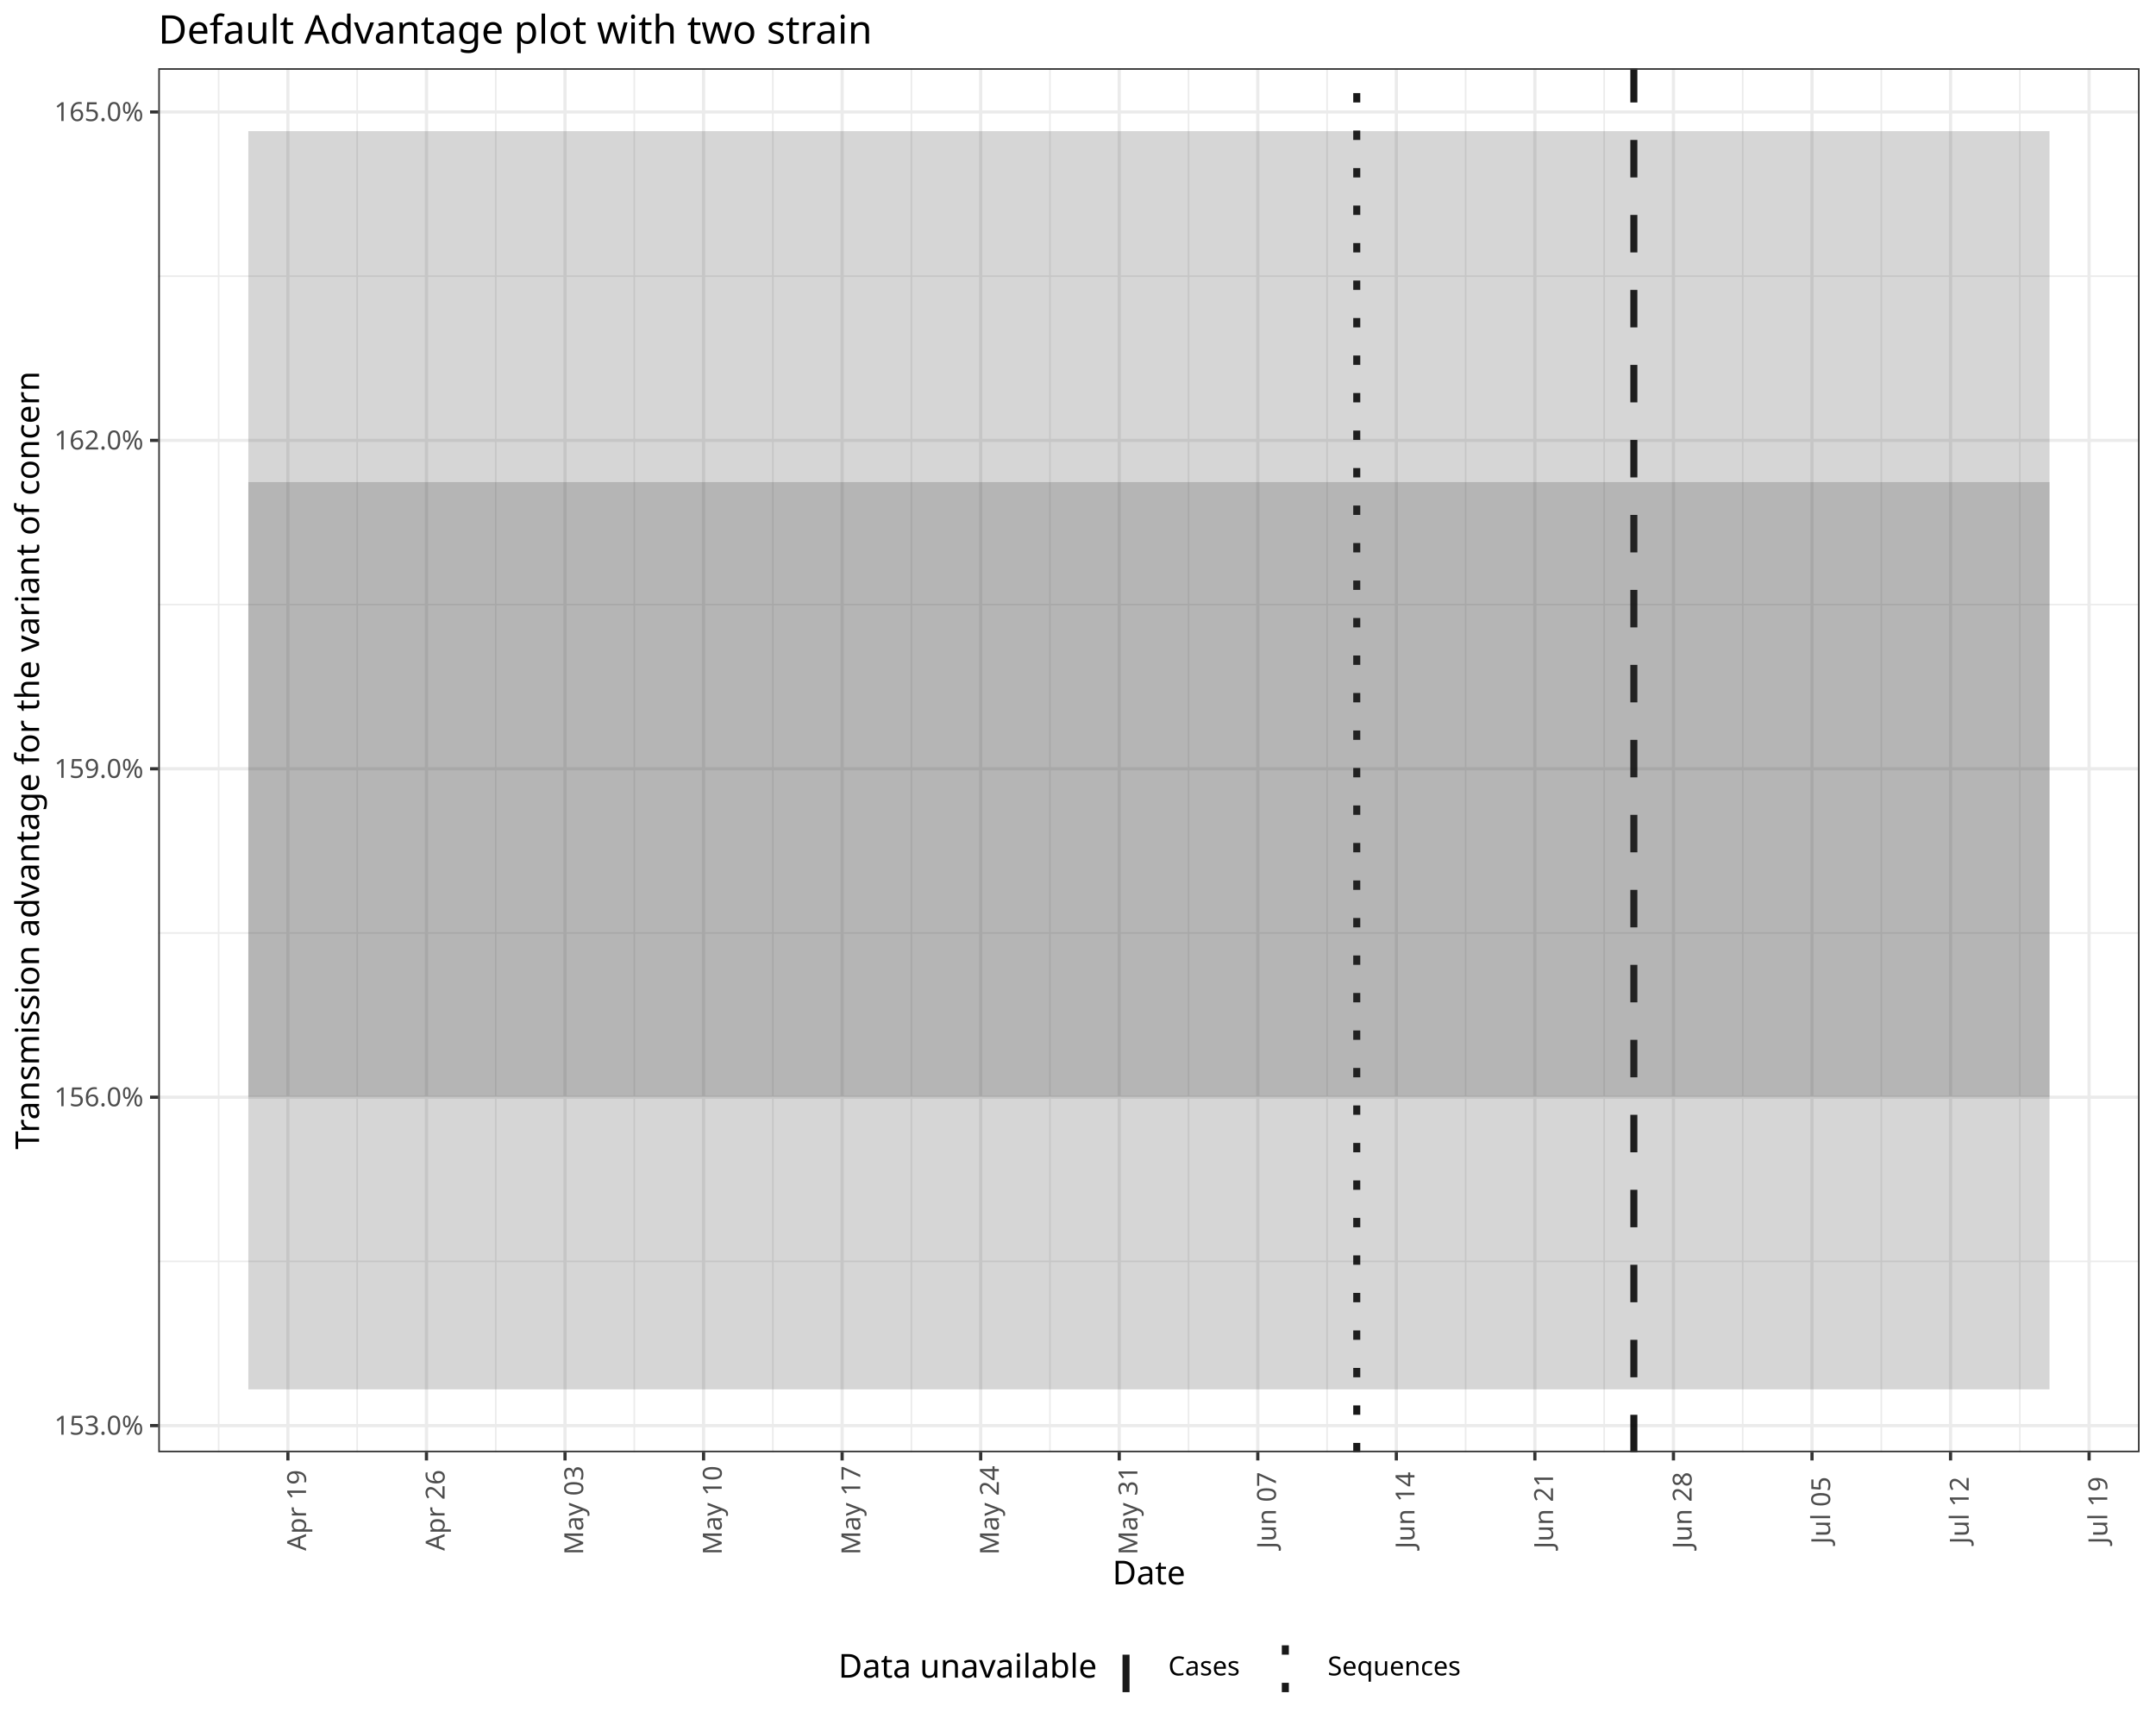
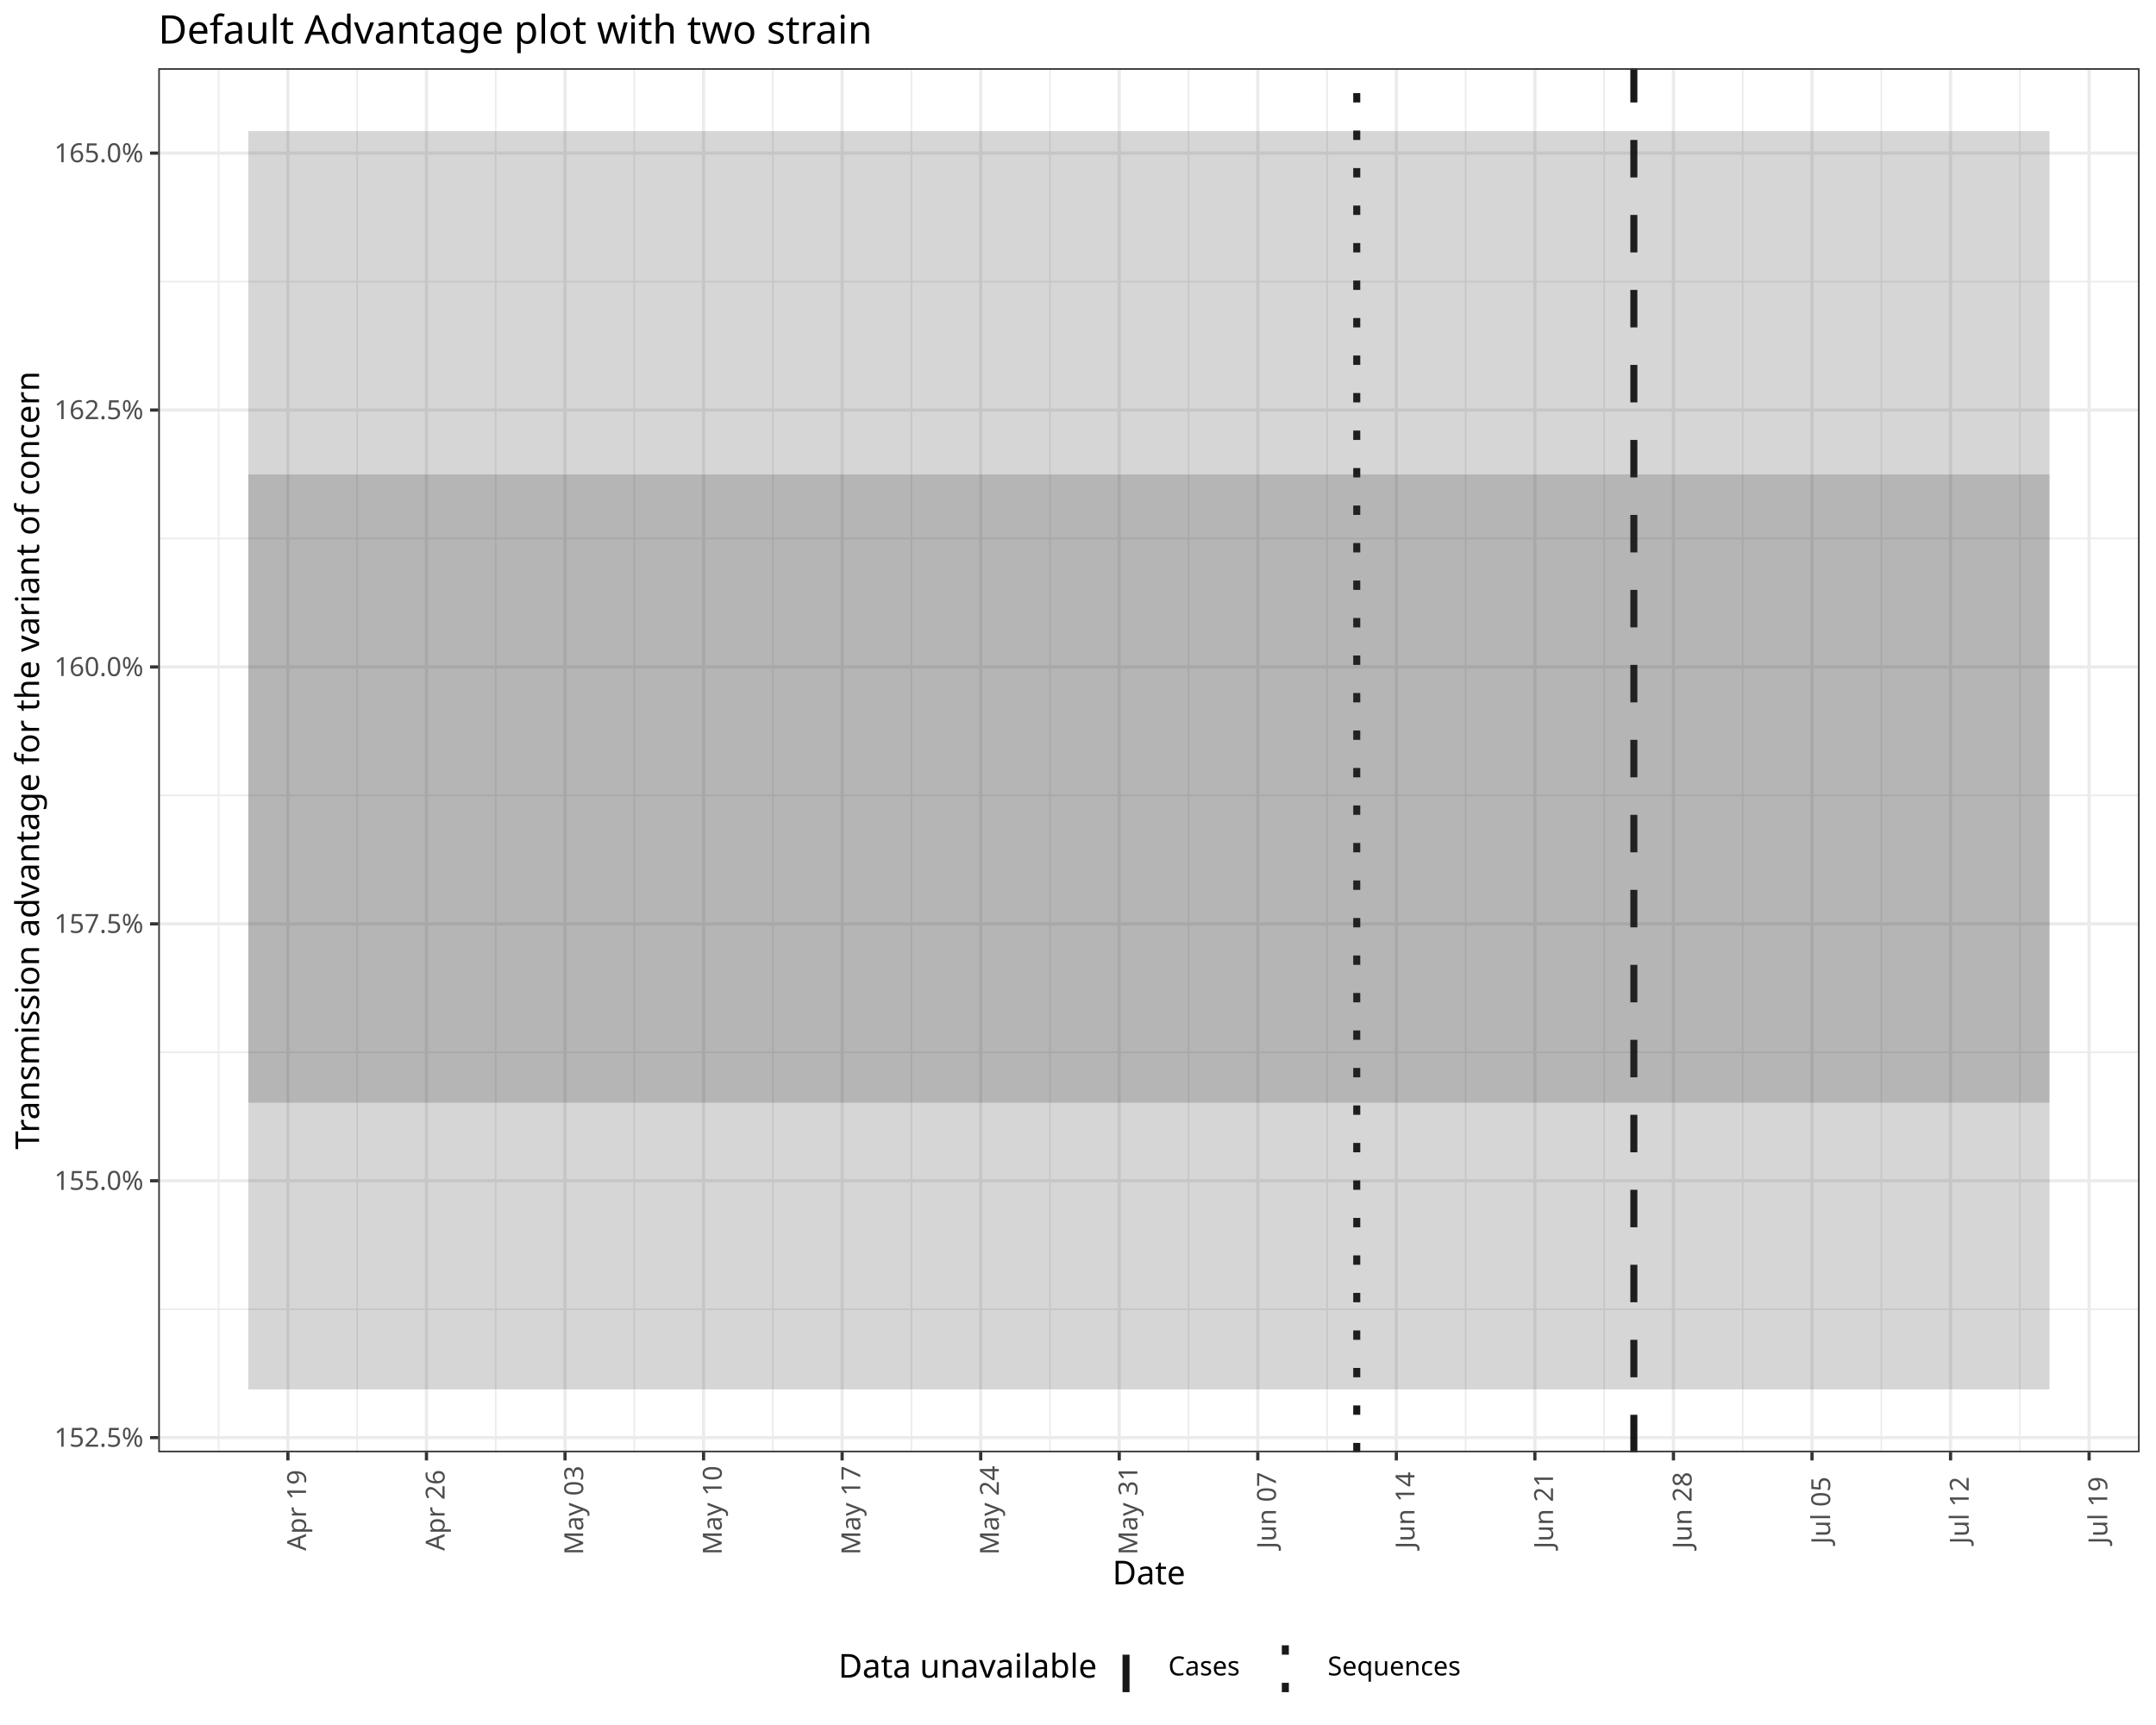
<svg xmlns="http://www.w3.org/2000/svg" class="svglite" data-engine-version="2.0" width="720.00pt" height="576.00pt" viewBox="0 0 720.00 576.00">
  <defs>
    <style type="text/css">
    .svglite line, .svglite polyline, .svglite polygon, .svglite path, .svglite rect, .svglite circle {
      fill: none;
      stroke: #000000;
      stroke-linecap: round;
      stroke-linejoin: round;
      stroke-miterlimit: 10.00;
    }
  </style>
  </defs>
  <rect width="100%" height="100%" style="stroke: none; fill: #FFFFFF;" />
  <defs>
    <clipPath id="cpMC4wMHw3MjAuMDB8MC4wMHw1NzYuMDA=">
      <rect x="0.00" y="0.00" width="720.00" height="576.00" />
    </clipPath>
  </defs>
  <g clip-path="url(#cpMC4wMHw3MjAuMDB8MC4wMHw1NzYuMDA=)">
    <rect x="0.00" y="0.00" width="720.00" height="576.00" style="stroke-width: 1.07; stroke: #FFFFFF; fill: #FFFFFF;" />
  </g>
  <defs>
    <clipPath id="cpNTIuODV8NzE0LjUyfDIyLjc4fDQ4NC45Mw==">
      <rect x="52.85" y="22.78" width="661.67" height="462.15" />
    </clipPath>
  </defs>
  <g clip-path="url(#cpNTIuODV8NzE0LjUyfDIyLjc4fDQ4NC45Mw==)">
    <rect x="52.85" y="22.78" width="661.67" height="462.15" style="stroke-width: 1.07; stroke: none; fill: #FFFFFF;" />
-     <polyline points="52.85,421.19 714.52,421.19 " style="stroke-width: 0.53; stroke: #EBEBEB; stroke-linecap: butt;" />
-     <polyline points="52.85,311.54 714.52,311.54 " style="stroke-width: 0.53; stroke: #EBEBEB; stroke-linecap: butt;" />
-     <polyline points="52.85,201.88 714.52,201.88 " style="stroke-width: 0.53; stroke: #EBEBEB; stroke-linecap: butt;" />
-     <polyline points="52.85,92.22 714.52,92.22 " style="stroke-width: 0.53; stroke: #EBEBEB; stroke-linecap: butt;" />
+     <polyline points="52.85,437.16 714.52,437.16 " style="stroke-width: 0.53; stroke: #EBEBEB; stroke-linecap: butt;" />
+     <polyline points="52.85,351.38 714.52,351.38 " style="stroke-width: 0.53; stroke: #EBEBEB; stroke-linecap: butt;" />
+     <polyline points="52.85,265.59 714.52,265.59 " style="stroke-width: 0.53; stroke: #EBEBEB; stroke-linecap: butt;" />
+     <polyline points="52.85,179.81 714.52,179.81 " style="stroke-width: 0.53; stroke: #EBEBEB; stroke-linecap: butt;" />
+     <polyline points="52.85,94.03 714.52,94.03 " style="stroke-width: 0.53; stroke: #EBEBEB; stroke-linecap: butt;" />
    <polyline points="73.01,484.93 73.01,22.78 " style="stroke-width: 0.53; stroke: #EBEBEB; stroke-linecap: butt;" />
    <polyline points="119.28,484.93 119.28,22.78 " style="stroke-width: 0.53; stroke: #EBEBEB; stroke-linecap: butt;" />
    <polyline points="165.55,484.93 165.55,22.78 " style="stroke-width: 0.53; stroke: #EBEBEB; stroke-linecap: butt;" />
    <polyline points="211.82,484.93 211.82,22.78 " style="stroke-width: 0.53; stroke: #EBEBEB; stroke-linecap: butt;" />
    <polyline points="258.10,484.93 258.10,22.78 " style="stroke-width: 0.53; stroke: #EBEBEB; stroke-linecap: butt;" />
    <polyline points="304.37,484.93 304.37,22.78 " style="stroke-width: 0.53; stroke: #EBEBEB; stroke-linecap: butt;" />
    <polyline points="350.64,484.93 350.64,22.78 " style="stroke-width: 0.53; stroke: #EBEBEB; stroke-linecap: butt;" />
    <polyline points="396.91,484.93 396.91,22.78 " style="stroke-width: 0.53; stroke: #EBEBEB; stroke-linecap: butt;" />
    <polyline points="443.18,484.93 443.18,22.78 " style="stroke-width: 0.53; stroke: #EBEBEB; stroke-linecap: butt;" />
    <polyline points="489.45,484.93 489.45,22.78 " style="stroke-width: 0.53; stroke: #EBEBEB; stroke-linecap: butt;" />
    <polyline points="535.72,484.93 535.72,22.78 " style="stroke-width: 0.53; stroke: #EBEBEB; stroke-linecap: butt;" />
    <polyline points="581.99,484.93 581.99,22.78 " style="stroke-width: 0.53; stroke: #EBEBEB; stroke-linecap: butt;" />
    <polyline points="628.26,484.93 628.26,22.78 " style="stroke-width: 0.53; stroke: #EBEBEB; stroke-linecap: butt;" />
    <polyline points="674.53,484.93 674.53,22.78 " style="stroke-width: 0.53; stroke: #EBEBEB; stroke-linecap: butt;" />
-     <polyline points="52.85,476.02 714.52,476.02 " style="stroke-width: 1.07; stroke: #EBEBEB; stroke-linecap: butt;" />
-     <polyline points="52.85,366.37 714.52,366.37 " style="stroke-width: 1.07; stroke: #EBEBEB; stroke-linecap: butt;" />
-     <polyline points="52.85,256.71 714.52,256.71 " style="stroke-width: 1.07; stroke: #EBEBEB; stroke-linecap: butt;" />
-     <polyline points="52.85,147.05 714.52,147.05 " style="stroke-width: 1.07; stroke: #EBEBEB; stroke-linecap: butt;" />
-     <polyline points="52.85,37.39 714.52,37.39 " style="stroke-width: 1.07; stroke: #EBEBEB; stroke-linecap: butt;" />
+     <polyline points="52.85,480.05 714.52,480.05 " style="stroke-width: 1.07; stroke: #EBEBEB; stroke-linecap: butt;" />
+     <polyline points="52.85,394.27 714.52,394.27 " style="stroke-width: 1.07; stroke: #EBEBEB; stroke-linecap: butt;" />
+     <polyline points="52.85,308.48 714.52,308.48 " style="stroke-width: 1.07; stroke: #EBEBEB; stroke-linecap: butt;" />
+     <polyline points="52.85,222.70 714.52,222.70 " style="stroke-width: 1.07; stroke: #EBEBEB; stroke-linecap: butt;" />
+     <polyline points="52.85,136.92 714.52,136.92 " style="stroke-width: 1.07; stroke: #EBEBEB; stroke-linecap: butt;" />
+     <polyline points="52.85,51.13 714.52,51.13 " style="stroke-width: 1.07; stroke: #EBEBEB; stroke-linecap: butt;" />
    <polyline points="96.15,484.93 96.15,22.78 " style="stroke-width: 1.07; stroke: #EBEBEB; stroke-linecap: butt;" />
    <polyline points="142.42,484.93 142.42,22.78 " style="stroke-width: 1.07; stroke: #EBEBEB; stroke-linecap: butt;" />
    <polyline points="188.69,484.93 188.69,22.78 " style="stroke-width: 1.07; stroke: #EBEBEB; stroke-linecap: butt;" />
    <polyline points="234.96,484.93 234.96,22.78 " style="stroke-width: 1.07; stroke: #EBEBEB; stroke-linecap: butt;" />
    <polyline points="281.23,484.93 281.23,22.78 " style="stroke-width: 1.07; stroke: #EBEBEB; stroke-linecap: butt;" />
    <polyline points="327.50,484.93 327.50,22.78 " style="stroke-width: 1.07; stroke: #EBEBEB; stroke-linecap: butt;" />
    <polyline points="373.77,484.93 373.77,22.78 " style="stroke-width: 1.07; stroke: #EBEBEB; stroke-linecap: butt;" />
    <polyline points="420.04,484.93 420.04,22.78 " style="stroke-width: 1.07; stroke: #EBEBEB; stroke-linecap: butt;" />
    <polyline points="466.31,484.93 466.31,22.78 " style="stroke-width: 1.07; stroke: #EBEBEB; stroke-linecap: butt;" />
    <polyline points="512.58,484.93 512.58,22.78 " style="stroke-width: 1.07; stroke: #EBEBEB; stroke-linecap: butt;" />
    <polyline points="558.85,484.93 558.85,22.78 " style="stroke-width: 1.07; stroke: #EBEBEB; stroke-linecap: butt;" />
    <polyline points="605.12,484.93 605.12,22.78 " style="stroke-width: 1.07; stroke: #EBEBEB; stroke-linecap: butt;" />
    <polyline points="651.39,484.93 651.39,22.78 " style="stroke-width: 1.07; stroke: #EBEBEB; stroke-linecap: butt;" />
    <polyline points="697.66,484.93 697.66,22.78 " style="stroke-width: 1.07; stroke: #EBEBEB; stroke-linecap: butt;" />
    <line x1="545.63" y1="484.93" x2="545.63" y2="22.78" style="stroke-width: 2.35; stroke: #000000; stroke-opacity: 0.90; stroke-dasharray: 12.52,12.52; stroke-linecap: butt;" />
    <line x1="453.09" y1="484.93" x2="453.09" y2="22.78" style="stroke-width: 2.35; stroke: #000000; stroke-opacity: 0.90; stroke-dasharray: 3.13,9.39; stroke-linecap: butt;" />
    <polygon points="82.93,43.79 129.20,43.79 175.47,43.79 221.74,43.79 268.01,43.79 314.28,43.79 360.55,43.79 406.82,43.79 453.09,43.79 499.36,43.79 545.63,43.79 591.90,43.79 638.17,43.79 684.44,43.79 684.44,463.93 638.17,463.93 591.90,463.93 545.63,463.93 499.36,463.93 453.09,463.93 406.82,463.93 360.55,463.93 314.28,463.93 268.01,463.93 221.74,463.93 175.47,463.93 129.20,463.93 82.93,463.93 " style="stroke-width: 0.00; stroke: none; fill: #333333; fill-opacity: 0.20;" />
    <polyline points="82.93,43.79 129.20,43.79 175.47,43.79 221.74,43.79 268.01,43.79 314.28,43.79 360.55,43.79 406.82,43.79 453.09,43.79 499.36,43.79 545.63,43.79 591.90,43.79 638.17,43.79 684.44,43.79 " style="stroke-width: 0.43; stroke: none;" />
    <polyline points="684.44,463.93 638.17,463.93 591.90,463.93 545.63,463.93 499.36,463.93 453.09,463.93 406.82,463.93 360.55,463.93 314.28,463.93 268.01,463.93 221.74,463.93 175.47,463.93 129.20,463.93 82.93,463.93 " style="stroke-width: 0.43; stroke: none;" />
-     <polygon points="82.93,160.98 129.20,160.98 175.47,160.98 221.74,160.98 268.01,160.98 314.28,160.98 360.55,160.98 406.82,160.98 453.09,160.98 499.36,160.98 545.63,160.98 591.90,160.98 638.17,160.98 684.44,160.98 684.44,366.20 638.17,366.20 591.90,366.20 545.63,366.20 499.36,366.20 453.09,366.20 406.82,366.20 360.55,366.20 314.28,366.20 268.01,366.20 221.74,366.20 175.47,366.20 129.20,366.20 82.93,366.20 " style="stroke-width: 0.00; stroke: none; fill: #333333; fill-opacity: 0.20;" />
-     <polyline points="82.93,160.98 129.20,160.98 175.47,160.98 221.74,160.98 268.01,160.98 314.28,160.98 360.55,160.98 406.82,160.98 453.09,160.98 499.36,160.98 545.63,160.98 591.90,160.98 638.17,160.98 684.44,160.98 " style="stroke-width: 1.07; stroke: none;" />
-     <polyline points="684.44,366.20 638.17,366.20 591.90,366.20 545.63,366.20 499.36,366.20 453.09,366.20 406.82,366.20 360.55,366.20 314.28,366.20 268.01,366.20 221.74,366.20 175.47,366.20 129.20,366.20 82.93,366.20 " style="stroke-width: 1.07; stroke: none;" />
+     <polygon points="82.93,158.43 129.20,158.43 175.47,158.43 221.74,158.43 268.01,158.43 314.28,158.43 360.55,158.43 406.82,158.43 453.09,158.43 499.36,158.43 545.63,158.43 591.90,158.43 638.17,158.43 684.44,158.43 684.44,368.21 638.17,368.21 591.90,368.21 545.63,368.21 499.36,368.21 453.09,368.21 406.82,368.21 360.55,368.21 314.28,368.21 268.01,368.21 221.74,368.21 175.47,368.21 129.20,368.21 82.93,368.21 " style="stroke-width: 0.00; stroke: none; fill: #333333; fill-opacity: 0.20;" />
+     <polyline points="82.93,158.43 129.20,158.43 175.47,158.43 221.74,158.43 268.01,158.43 314.28,158.43 360.55,158.43 406.82,158.43 453.09,158.43 499.36,158.43 545.63,158.43 591.90,158.43 638.17,158.43 684.44,158.43 " style="stroke-width: 1.07; stroke: none;" />
+     <polyline points="684.44,368.21 638.17,368.21 591.90,368.21 545.63,368.21 499.36,368.21 453.09,368.21 406.82,368.21 360.55,368.21 314.28,368.21 268.01,368.21 221.74,368.21 175.47,368.21 129.20,368.21 82.93,368.21 " style="stroke-width: 1.07; stroke: none;" />
    <rect x="52.85" y="22.78" width="661.67" height="462.15" style="stroke-width: 1.07; stroke: #333333;" />
  </g>
  <g clip-path="url(#cpMC4wMHw3MjAuMDB8MC4wMHw1NzYuMDA=)">
-     <text x="47.92" y="479.05" text-anchor="end" style="font-size: 8.80px; fill: #4D4D4D; font-family: sans;" textLength="29.85px" lengthAdjust="spacingAndGlyphs">153.0%</text>
-     <text x="47.92" y="369.39" text-anchor="end" style="font-size: 8.80px; fill: #4D4D4D; font-family: sans;" textLength="29.85px" lengthAdjust="spacingAndGlyphs">156.0%</text>
-     <text x="47.92" y="259.74" text-anchor="end" style="font-size: 8.80px; fill: #4D4D4D; font-family: sans;" textLength="29.85px" lengthAdjust="spacingAndGlyphs">159.0%</text>
-     <text x="47.92" y="150.08" text-anchor="end" style="font-size: 8.80px; fill: #4D4D4D; font-family: sans;" textLength="29.85px" lengthAdjust="spacingAndGlyphs">162.0%</text>
-     <text x="47.92" y="40.42" text-anchor="end" style="font-size: 8.80px; fill: #4D4D4D; font-family: sans;" textLength="29.85px" lengthAdjust="spacingAndGlyphs">165.0%</text>
-     <polyline points="50.11,476.02 52.85,476.02 " style="stroke-width: 1.07; stroke: #333333; stroke-linecap: butt;" />
-     <polyline points="50.11,366.37 52.85,366.37 " style="stroke-width: 1.07; stroke: #333333; stroke-linecap: butt;" />
-     <polyline points="50.11,256.71 52.85,256.71 " style="stroke-width: 1.07; stroke: #333333; stroke-linecap: butt;" />
-     <polyline points="50.11,147.05 52.85,147.05 " style="stroke-width: 1.07; stroke: #333333; stroke-linecap: butt;" />
-     <polyline points="50.11,37.39 52.85,37.39 " style="stroke-width: 1.07; stroke: #333333; stroke-linecap: butt;" />
+     <text x="47.92" y="483.08" text-anchor="end" style="font-size: 8.80px; fill: #4D4D4D; font-family: sans;" textLength="29.85px" lengthAdjust="spacingAndGlyphs">152.5%</text>
+     <text x="47.92" y="397.30" text-anchor="end" style="font-size: 8.80px; fill: #4D4D4D; font-family: sans;" textLength="29.85px" lengthAdjust="spacingAndGlyphs">155.0%</text>
+     <text x="47.92" y="311.51" text-anchor="end" style="font-size: 8.80px; fill: #4D4D4D; font-family: sans;" textLength="29.85px" lengthAdjust="spacingAndGlyphs">157.5%</text>
+     <text x="47.92" y="225.73" text-anchor="end" style="font-size: 8.80px; fill: #4D4D4D; font-family: sans;" textLength="29.85px" lengthAdjust="spacingAndGlyphs">160.0%</text>
+     <text x="47.92" y="139.95" text-anchor="end" style="font-size: 8.80px; fill: #4D4D4D; font-family: sans;" textLength="29.85px" lengthAdjust="spacingAndGlyphs">162.5%</text>
+     <text x="47.92" y="54.16" text-anchor="end" style="font-size: 8.80px; fill: #4D4D4D; font-family: sans;" textLength="29.85px" lengthAdjust="spacingAndGlyphs">165.0%</text>
+     <polyline points="50.11,480.05 52.85,480.05 " style="stroke-width: 1.07; stroke: #333333; stroke-linecap: butt;" />
+     <polyline points="50.11,394.27 52.85,394.27 " style="stroke-width: 1.07; stroke: #333333; stroke-linecap: butt;" />
+     <polyline points="50.11,308.48 52.85,308.48 " style="stroke-width: 1.07; stroke: #333333; stroke-linecap: butt;" />
+     <polyline points="50.11,222.70 52.85,222.70 " style="stroke-width: 1.07; stroke: #333333; stroke-linecap: butt;" />
+     <polyline points="50.11,136.92 52.85,136.92 " style="stroke-width: 1.07; stroke: #333333; stroke-linecap: butt;" />
+     <polyline points="50.11,51.13 52.85,51.13 " style="stroke-width: 1.07; stroke: #333333; stroke-linecap: butt;" />
    <polyline points="96.15,487.67 96.15,484.93 " style="stroke-width: 1.07; stroke: #333333; stroke-linecap: butt;" />
    <polyline points="142.42,487.67 142.42,484.93 " style="stroke-width: 1.07; stroke: #333333; stroke-linecap: butt;" />
    <polyline points="188.69,487.67 188.69,484.93 " style="stroke-width: 1.07; stroke: #333333; stroke-linecap: butt;" />
    <polyline points="234.96,487.67 234.96,484.93 " style="stroke-width: 1.07; stroke: #333333; stroke-linecap: butt;" />
    <polyline points="281.23,487.67 281.23,484.93 " style="stroke-width: 1.07; stroke: #333333; stroke-linecap: butt;" />
    <polyline points="327.50,487.67 327.50,484.93 " style="stroke-width: 1.07; stroke: #333333; stroke-linecap: butt;" />
    <polyline points="373.77,487.67 373.77,484.93 " style="stroke-width: 1.07; stroke: #333333; stroke-linecap: butt;" />
    <polyline points="420.04,487.67 420.04,484.93 " style="stroke-width: 1.07; stroke: #333333; stroke-linecap: butt;" />
    <polyline points="466.31,487.67 466.31,484.93 " style="stroke-width: 1.07; stroke: #333333; stroke-linecap: butt;" />
    <polyline points="512.58,487.67 512.58,484.93 " style="stroke-width: 1.07; stroke: #333333; stroke-linecap: butt;" />
    <polyline points="558.85,487.67 558.85,484.93 " style="stroke-width: 1.07; stroke: #333333; stroke-linecap: butt;" />
    <polyline points="605.12,487.67 605.12,484.93 " style="stroke-width: 1.07; stroke: #333333; stroke-linecap: butt;" />
    <polyline points="651.39,487.67 651.39,484.93 " style="stroke-width: 1.07; stroke: #333333; stroke-linecap: butt;" />
    <polyline points="697.66,487.67 697.66,484.93 " style="stroke-width: 1.07; stroke: #333333; stroke-linecap: butt;" />
    <text transform="translate(102.20,504.30) rotate(-90)" text-anchor="middle" style="font-size: 8.80px; fill: #4D4D4D; font-family: sans;" textLength="25.93px" lengthAdjust="spacingAndGlyphs">Apr 19</text>
    <text transform="translate(148.47,504.30) rotate(-90)" text-anchor="middle" style="font-size: 8.80px; fill: #4D4D4D; font-family: sans;" textLength="25.93px" lengthAdjust="spacingAndGlyphs">Apr 26</text>
    <text transform="translate(194.75,504.30) rotate(-90)" text-anchor="middle" style="font-size: 8.80px; fill: #4D4D4D; font-family: sans;" textLength="28.87px" lengthAdjust="spacingAndGlyphs">May 03</text>
    <text transform="translate(241.02,504.30) rotate(-90)" text-anchor="middle" style="font-size: 8.80px; fill: #4D4D4D; font-family: sans;" textLength="28.87px" lengthAdjust="spacingAndGlyphs">May 10</text>
    <text transform="translate(287.29,504.30) rotate(-90)" text-anchor="middle" style="font-size: 8.80px; fill: #4D4D4D; font-family: sans;" textLength="28.87px" lengthAdjust="spacingAndGlyphs">May 17</text>
    <text transform="translate(333.56,504.30) rotate(-90)" text-anchor="middle" style="font-size: 8.80px; fill: #4D4D4D; font-family: sans;" textLength="28.87px" lengthAdjust="spacingAndGlyphs">May 24</text>
    <text transform="translate(379.83,504.30) rotate(-90)" text-anchor="middle" style="font-size: 8.80px; fill: #4D4D4D; font-family: sans;" textLength="28.87px" lengthAdjust="spacingAndGlyphs">May 31</text>
    <text transform="translate(426.10,504.30) rotate(-90)" text-anchor="middle" style="font-size: 8.80px; fill: #4D4D4D; font-family: sans;" textLength="26.43px" lengthAdjust="spacingAndGlyphs">Jun 07</text>
    <text transform="translate(472.37,504.30) rotate(-90)" text-anchor="middle" style="font-size: 8.80px; fill: #4D4D4D; font-family: sans;" textLength="26.43px" lengthAdjust="spacingAndGlyphs">Jun 14</text>
    <text transform="translate(518.64,504.30) rotate(-90)" text-anchor="middle" style="font-size: 8.80px; fill: #4D4D4D; font-family: sans;" textLength="26.43px" lengthAdjust="spacingAndGlyphs">Jun 21</text>
    <text transform="translate(564.91,504.30) rotate(-90)" text-anchor="middle" style="font-size: 8.80px; fill: #4D4D4D; font-family: sans;" textLength="26.43px" lengthAdjust="spacingAndGlyphs">Jun 28</text>
    <text transform="translate(611.18,504.30) rotate(-90)" text-anchor="middle" style="font-size: 8.80px; fill: #4D4D4D; font-family: sans;" textLength="23.49px" lengthAdjust="spacingAndGlyphs">Jul 05</text>
    <text transform="translate(657.45,504.30) rotate(-90)" text-anchor="middle" style="font-size: 8.80px; fill: #4D4D4D; font-family: sans;" textLength="23.49px" lengthAdjust="spacingAndGlyphs">Jul 12</text>
    <text transform="translate(703.72,504.30) rotate(-90)" text-anchor="middle" style="font-size: 8.80px; fill: #4D4D4D; font-family: sans;" textLength="23.49px" lengthAdjust="spacingAndGlyphs">Jul 19</text>
    <text x="383.69" y="529.04" text-anchor="middle" style="font-size: 11.00px; font-family: sans;" textLength="23.24px" lengthAdjust="spacingAndGlyphs">Date</text>
    <text transform="translate(13.05,253.86) rotate(-90)" text-anchor="middle" style="font-size: 11.00px; font-family: sans;" textLength="244.61px" lengthAdjust="spacingAndGlyphs">Transmission advantage for the variant of concern</text>
    <rect x="274.49" y="542.28" width="218.39" height="28.24" style="stroke-width: 1.07; stroke: none; fill: #FFFFFF;" />
    <text x="279.97" y="560.19" style="font-size: 11.00px; font-family: sans;" textLength="81.95px" lengthAdjust="spacingAndGlyphs">Data unavailable</text>
    <rect x="367.40" y="547.76" width="17.28" height="17.28" style="stroke-width: 1.07; stroke: none; fill: #FFFFFF;" />
    <line x1="376.04" y1="565.04" x2="376.04" y2="547.76" style="stroke-width: 2.35; stroke: #000000; stroke-opacity: 0.90; stroke-dasharray: 12.52,12.52; stroke-linecap: butt;" />
    <rect x="420.60" y="547.76" width="17.28" height="17.28" style="stroke-width: 1.07; stroke: none; fill: #FFFFFF;" />
    <line x1="429.24" y1="565.04" x2="429.24" y2="547.76" style="stroke-width: 2.35; stroke: #000000; stroke-opacity: 0.90; stroke-dasharray: 3.13,9.39; stroke-linecap: butt;" />
    <text x="390.16" y="559.43" style="font-size: 8.80px; font-family: sans;" textLength="24.95px" lengthAdjust="spacingAndGlyphs">Cases</text>
    <text x="443.36" y="559.43" style="font-size: 8.80px; font-family: sans;" textLength="44.05px" lengthAdjust="spacingAndGlyphs">Sequences</text>
    <text x="52.85" y="14.56" style="font-size: 13.20px; font-family: sans;" textLength="220.87px" lengthAdjust="spacingAndGlyphs">Default Advantage plot with two strain</text>
  </g>
</svg>
